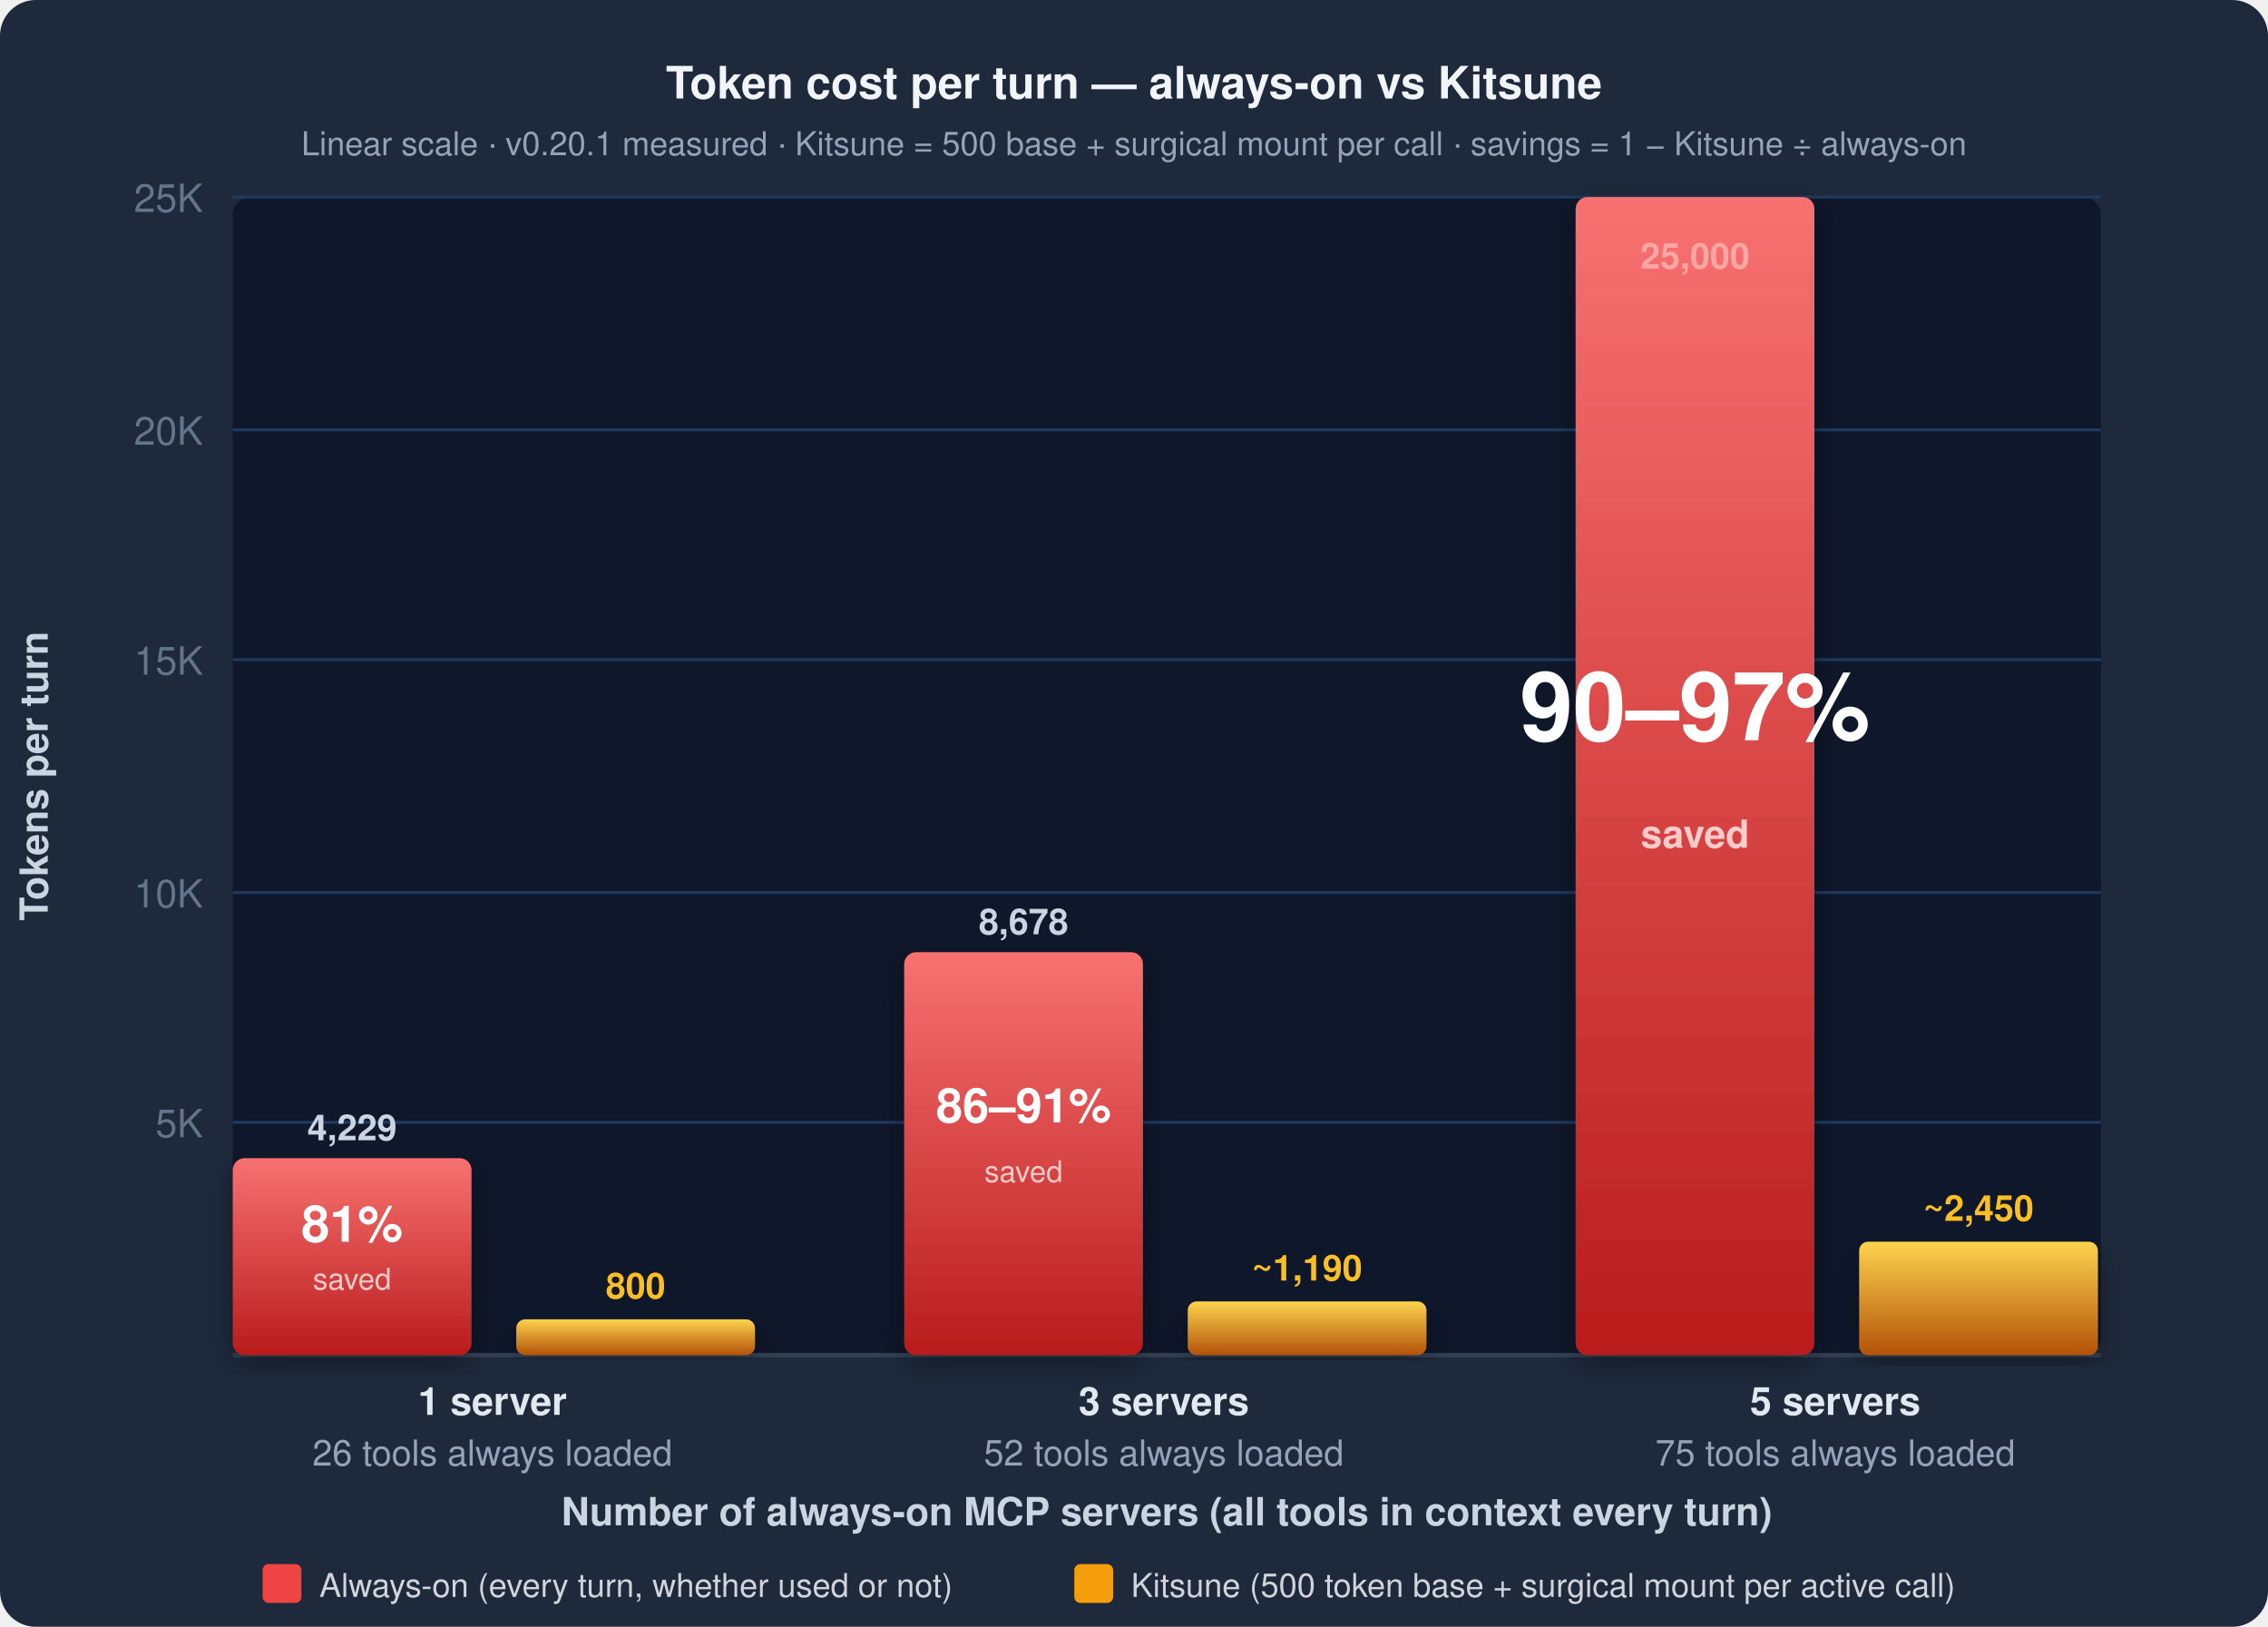
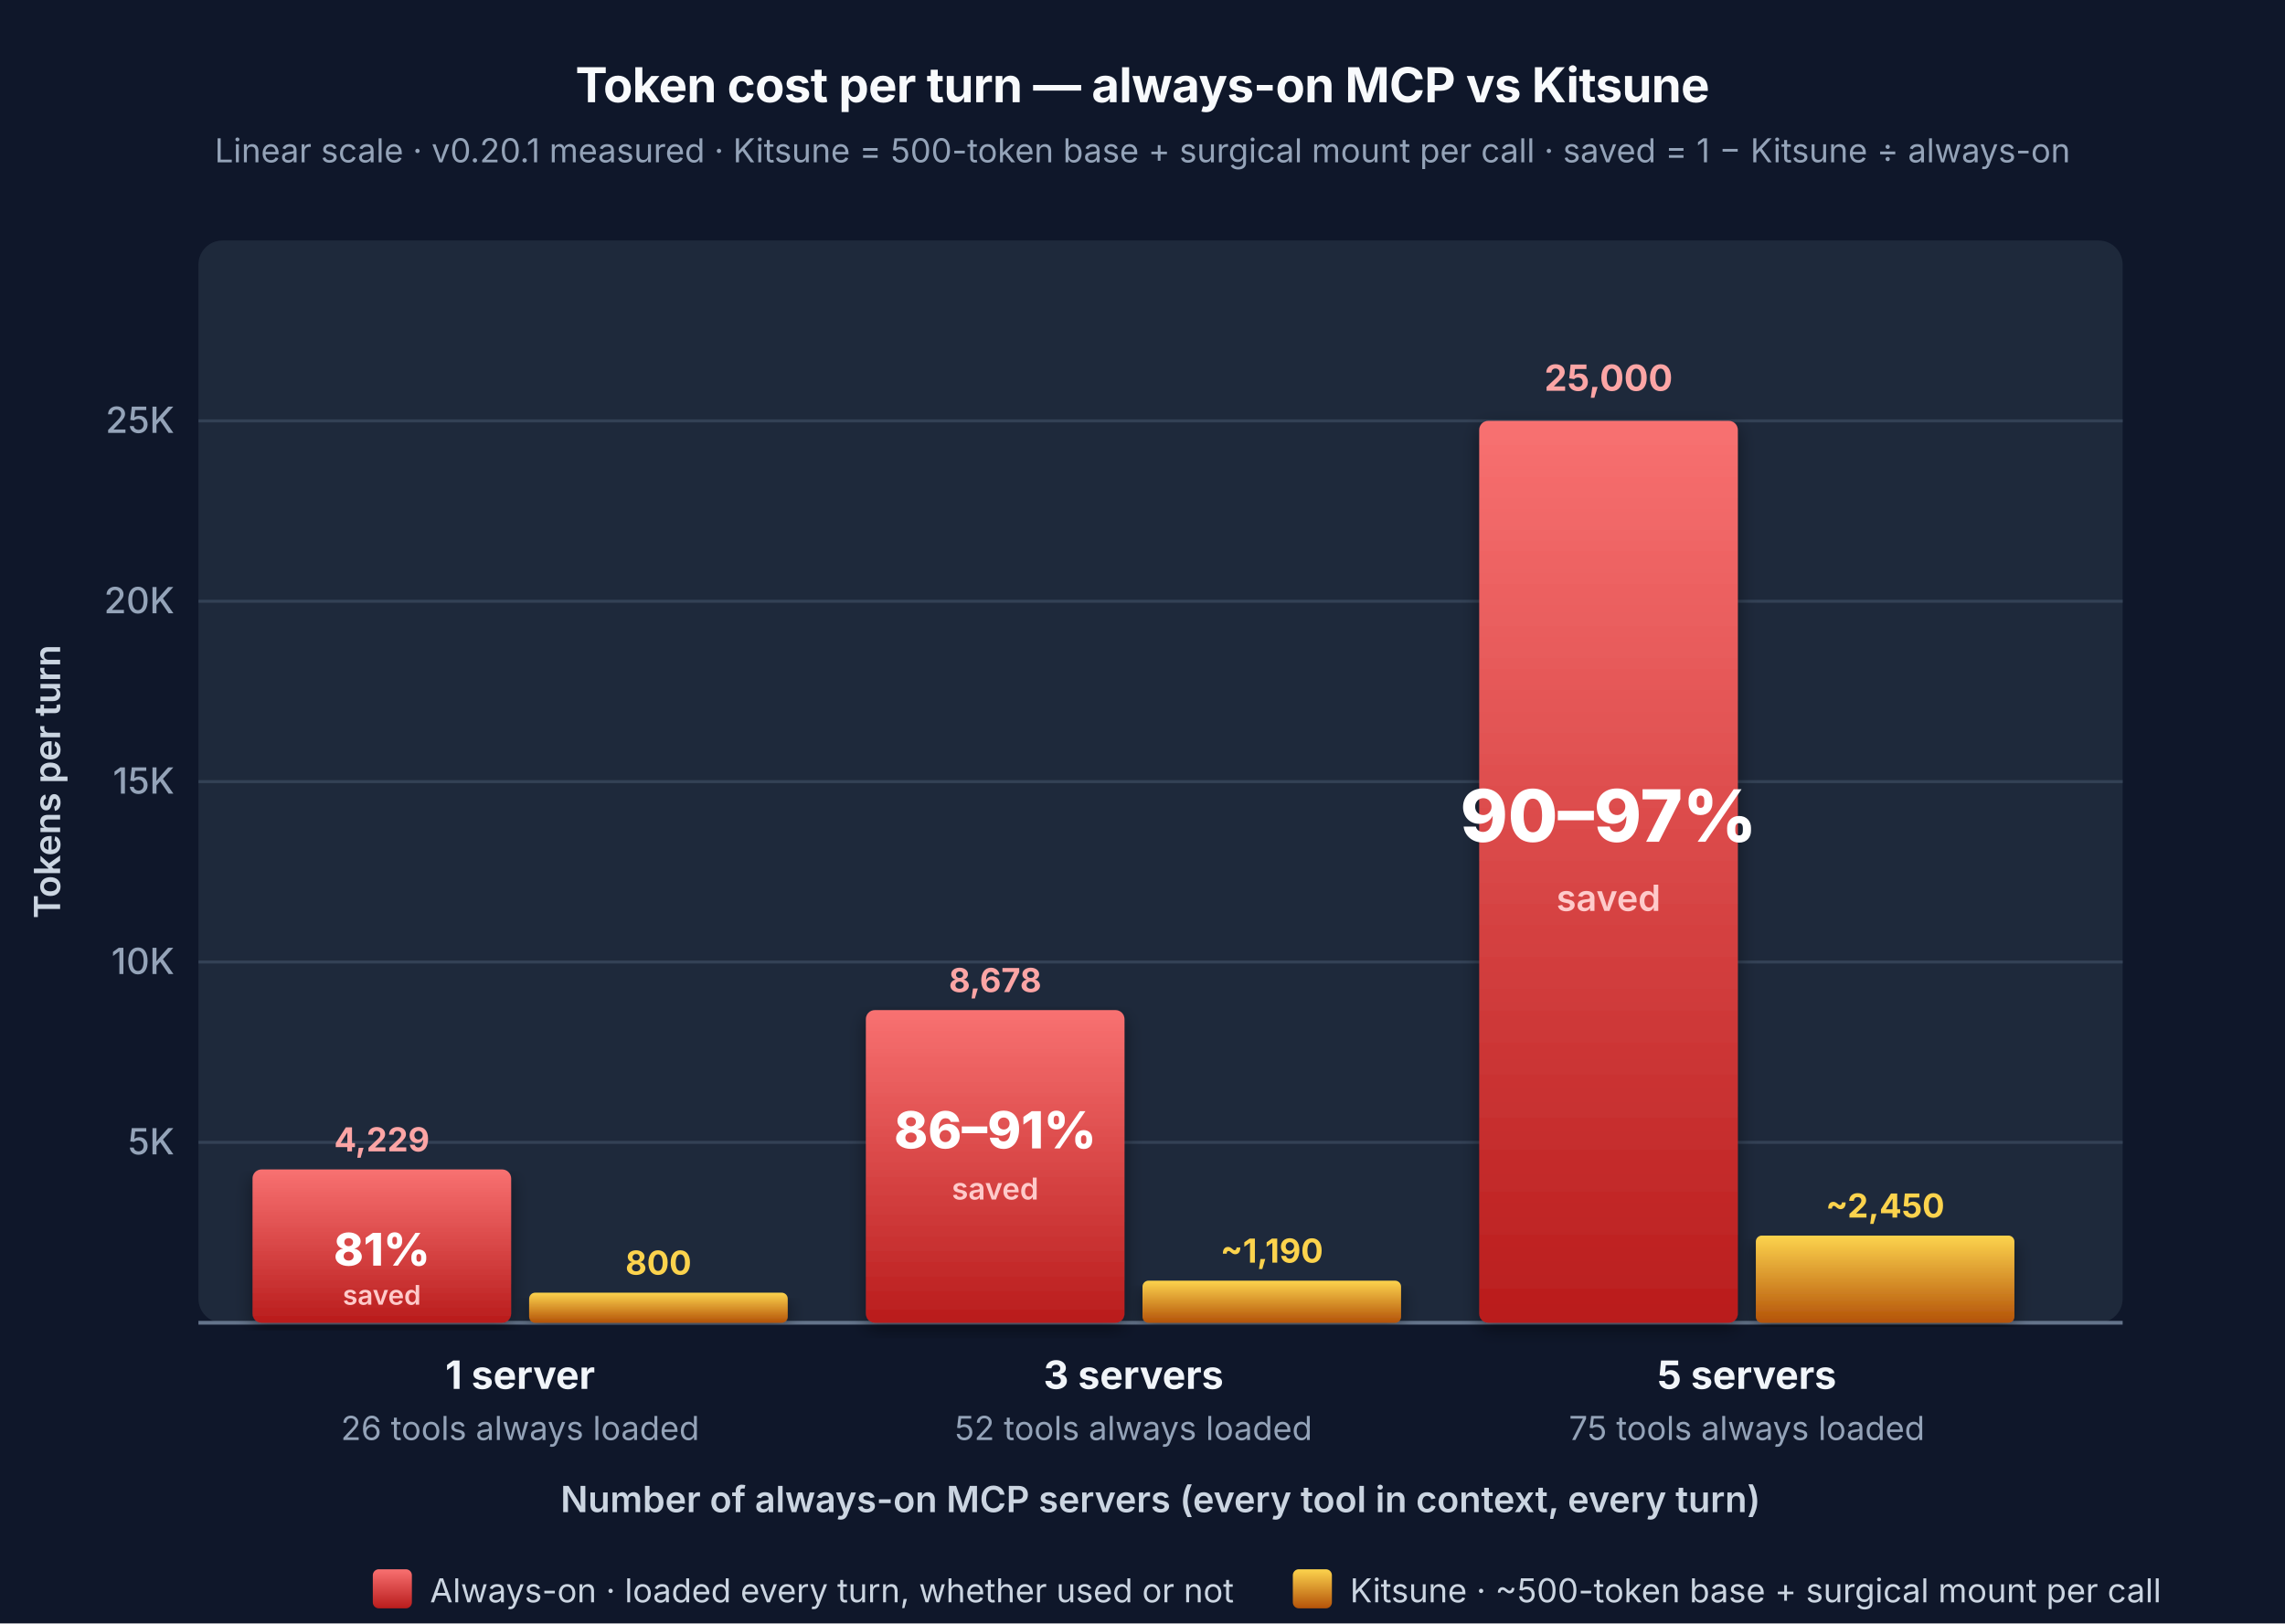
- <svg xmlns="http://www.w3.org/2000/svg" width="760" height="545" font-family="system-ui,-apple-system,BlinkMacSystemFont,'Segoe UI',Helvetica,Arial,sans-serif">
+ <svg xmlns="http://www.w3.org/2000/svg" width="760" height="540" viewBox="0 0 760 540" font-family="-apple-system,BlinkMacSystemFont,'Segoe UI Variable','Segoe UI',system-ui,Inter,Roboto,Helvetica,Arial,sans-serif" role="img" aria-labelledby="costTitle costDesc">
  <defs>
    <linearGradient id="gRed" x1="0" y1="0" x2="0" y2="1">
      <stop offset="0%" stop-color="#f87171" />
      <stop offset="100%" stop-color="#b91c1c" />
    </linearGradient>
    <linearGradient id="gAmber" x1="0" y1="0" x2="0" y2="1">
      <stop offset="0%" stop-color="#fcd34d" />
      <stop offset="100%" stop-color="#b45309" />
    </linearGradient>
-     <filter id="drop" x="-10%" y="-5%" width="120%" height="115%">
-       <feDropShadow dx="0" dy="3" stdDeviation="5" flood-color="#000000" flood-opacity="0.35" />
+     <filter id="barShadow" x="-15%" y="-3%" width="130%" height="108%">
+       <feDropShadow dx="0" dy="2" stdDeviation="3" flood-color="#000000" flood-opacity="0.45" />
    </filter>
    <style>
-       .bg      { fill: #1e293b }
-       .chartbg { fill: #0f172a }
-       .grid    { stroke: #1e3a5f }
-       .base    { stroke: #334155 }
-       .axlabel { fill: #64748b }
-       .axtitle { fill: #cbd5e1 }
-       .title   { fill: #f1f5f9 }
-       .sub     { fill: #94a3b8 }
-       .glabel  { fill: #e2e8f0 }
-       .gsub    { fill: #94a3b8 }
-       .kval    { fill: #fbbf24 }
-       .aoval   { fill: #cbd5e1 }
-       .lgtext  { fill: #d1d5db }
+       .bg        { fill: #0f172a }
+       .chartbg   { fill: #1e293b }
+       .gridline  { stroke: #334155; stroke-width: 1 }
+       .baseline  { stroke: #64748b; stroke-width: 1.25 }
+       .axlabel   { fill: #94a3b8; font-weight: 500 }
+       .axtitle   { fill: #cbd5e1; font-weight: 600 }
+       .title     { fill: #f8fafc; letter-spacing: -0.01em }
+       .sub       { fill: #94a3b8 }
+       .grouplbl  { fill: #f1f5f9; font-weight: 700 }
+       .groupsub  { fill: #94a3b8 }
+       .vallabel-r{ fill: #fca5a5; font-weight: 700 }
+       .vallabel-a{ fill: #fcd34d; font-weight: 700 }
+       .savings-l { fill: #ffffff; font-weight: 800 }
+       .savings-s { fill: #fecaca; font-weight: 600 }
+       .legendlbl { fill: #cbd5e1 }
    </style>
  </defs>
-   <rect width="760" height="545" class="bg" rx="12" />
-   <text x="380" y="33" text-anchor="middle" class="title" font-size="15" font-weight="700">
-     Token cost per turn — always-on vs Kitsune
+   <rect width="760" height="540" class="bg" />
+   <text x="380" y="34" text-anchor="middle" class="title" font-size="16" font-weight="700">
+     Token cost per turn — always-on MCP vs Kitsune
  </text>
-   <text x="380" y="52" text-anchor="middle" class="sub" font-size="11">
-     Linear scale · v0.20.1 measured · Kitsune = 500 base + surgical mount per call · savings = 1 − Kitsune ÷ always-on
+   <text x="380" y="54" text-anchor="middle" class="sub" font-size="11">
+     Linear scale  ·  v0.20.1 measured  ·  Kitsune = 500-token base + surgical mount per call  ·  saved = 1 − Kitsune ÷ always-on
  </text>
-   <rect x="78" y="66" width="626" height="388" class="chartbg" rx="6" />
-   <g class="grid" stroke-width="1">
-     <line x1="78" y1="376" x2="704" y2="376" />
-     <line x1="78" y1="299" x2="704" y2="299" />
-     <line x1="78" y1="221" x2="704" y2="221" />
-     <line x1="78" y1="144" x2="704" y2="144" />
-     <line x1="78" y1="66" x2="704" y2="66" />
+   <rect x="66" y="80" width="640" height="360" rx="8" class="chartbg" />
+   <g class="gridline">
+     <line x1="66" y1="380" x2="706" y2="380" />
+     <line x1="66" y1="320" x2="706" y2="320" />
+     <line x1="66" y1="260" x2="706" y2="260" />
+     <line x1="66" y1="200" x2="706" y2="200" />
+     <line x1="66" y1="140" x2="706" y2="140" />
  </g>
-   <g class="axlabel" font-size="13" text-anchor="end" font-weight="500">
-     <text x="68" y="381">5K</text>
-     <text x="68" y="304">10K</text>
-     <text x="68" y="226">15K</text>
-     <text x="68" y="149">20K</text>
-     <text x="68" y="71">25K</text>
+   <g class="axlabel" font-size="12" text-anchor="end">
+     <text x="58" y="384">5K</text>
+     <text x="58" y="324">10K</text>
+     <text x="58" y="264">15K</text>
+     <text x="58" y="204">20K</text>
+     <text x="58" y="144">25K</text>
  </g>
-   <text transform="rotate(-90,16,260)" x="16" y="260" text-anchor="middle" class="axtitle" font-size="13" font-weight="600">Tokens per turn</text>
-   <line x1="78" y1="454" x2="704" y2="454" class="base" stroke-width="1.5" />
-   <text x="118" y="382" text-anchor="middle" class="aoval" font-size="12" font-weight="600">4,229</text>
-   <rect x="78" y="388" width="80" height="66" fill="url(#gRed)" rx="4" filter="url(#drop)" />
-   <text x="118" y="416" text-anchor="middle" font-size="17" font-weight="800" fill="white">81%</text>
-   <text x="118" y="432" text-anchor="middle" font-size="10" fill="#fecaca">saved</text>
-   <text x="213" y="435" text-anchor="middle" class="kval" font-size="12" font-weight="600">800</text>
-   <rect x="173" y="442" width="80" height="12" fill="url(#gAmber)" rx="3" filter="url(#drop)" />
-   <text x="165" y="474" text-anchor="middle" class="glabel" font-size="13" font-weight="700">1 server</text>
-   <text x="165" y="491" text-anchor="middle" class="gsub" font-size="12">26 tools always loaded</text>
-   <text x="343" y="313" text-anchor="middle" class="aoval" font-size="12" font-weight="600">8,678</text>
-   <rect x="303" y="319" width="80" height="135" fill="url(#gRed)" rx="4" filter="url(#drop)" />
-   <text x="343" y="376" text-anchor="middle" font-size="16" font-weight="800" fill="white">86–91%</text>
-   <text x="343" y="396" text-anchor="middle" font-size="10" fill="#fecaca">saved</text>
-   <text x="438" y="429" text-anchor="middle" class="kval" font-size="12" font-weight="600">~1,190</text>
-   <rect x="398" y="436" width="80" height="18" fill="url(#gAmber)" rx="3" filter="url(#drop)" />
-   <text x="390" y="474" text-anchor="middle" class="glabel" font-size="13" font-weight="700">3 servers</text>
-   <text x="390" y="491" text-anchor="middle" class="gsub" font-size="12">52 tools always loaded</text>
-   <rect x="528" y="66" width="80" height="388" fill="url(#gRed)" rx="4" filter="url(#drop)" />
-   <text x="568" y="90" text-anchor="middle" font-size="12" fill="#fca5a5" font-weight="600">25,000</text>
-   <text x="568" y="248" text-anchor="middle" font-size="32" font-weight="900" fill="white">90–97%</text>
-   <text x="568" y="284" text-anchor="middle" font-size="13" font-weight="600" fill="#fecaca">saved</text>
-   <text x="663" y="409" text-anchor="middle" class="kval" font-size="12" font-weight="600">~2,450</text>
-   <rect x="623" y="416" width="80" height="38" fill="url(#gAmber)" rx="3" filter="url(#drop)" />
-   <text x="615" y="474" text-anchor="middle" class="glabel" font-size="13" font-weight="700">5 servers</text>
-   <text x="615" y="491" text-anchor="middle" class="gsub" font-size="12">75 tools always loaded</text>
-   <text x="391" y="511" text-anchor="middle" class="axtitle" font-size="13" font-weight="600">
-     Number of always-on MCP servers (all tools in context every turn)
+   <text transform="translate(20, 260) rotate(-90)" text-anchor="middle" class="axtitle" font-size="12">Tokens per turn</text>
+   <line x1="66" y1="440" x2="706" y2="440" class="baseline" />
+   <text x="127" y="383" text-anchor="middle" class="vallabel-r" font-size="11">4,229</text>
+   <rect x="84" y="389" width="86" height="51" fill="url(#gRed)" rx="3" filter="url(#barShadow)" />
+   <text x="127" y="421" text-anchor="middle" class="savings-l" font-size="15">81%</text>
+   <text x="127" y="434" text-anchor="middle" class="savings-s" font-size="9">saved</text>
+   <text x="219" y="424" text-anchor="middle" class="vallabel-a" font-size="11">800</text>
+   <rect x="176" y="430" width="86" height="10" fill="url(#gAmber)" rx="2" filter="url(#barShadow)" />
+   <text x="173" y="462" text-anchor="middle" class="grouplbl" font-size="13">1 server</text>
+   <text x="173" y="479" text-anchor="middle" class="groupsub" font-size="11">26 tools always loaded</text>
+   <text x="331" y="330" text-anchor="middle" class="vallabel-r" font-size="11">8,678</text>
+   <rect x="288" y="336" width="86" height="104" fill="url(#gRed)" rx="3" filter="url(#barShadow)" />
+   <text x="331" y="382" text-anchor="middle" class="savings-l" font-size="17">86–91%</text>
+   <text x="331" y="399" text-anchor="middle" class="savings-s" font-size="10">saved</text>
+   <text x="423" y="420" text-anchor="middle" class="vallabel-a" font-size="11">~1,190</text>
+   <rect x="380" y="426" width="86" height="14" fill="url(#gAmber)" rx="2" filter="url(#barShadow)" />
+   <text x="377" y="462" text-anchor="middle" class="grouplbl" font-size="13">3 servers</text>
+   <text x="377" y="479" text-anchor="middle" class="groupsub" font-size="11">52 tools always loaded</text>
+   <text x="535" y="130" text-anchor="middle" class="vallabel-r" font-size="12" font-weight="700">25,000</text>
+   <rect x="492" y="140" width="86" height="300" fill="url(#gRed)" rx="3" filter="url(#barShadow)" />
+   <text x="535" y="280" text-anchor="middle" class="savings-l" font-size="24">90–97%</text>
+   <text x="535" y="303" text-anchor="middle" class="savings-s" font-size="12">saved</text>
+   <text x="627" y="405" text-anchor="middle" class="vallabel-a" font-size="11">~2,450</text>
+   <rect x="584" y="411" width="86" height="29" fill="url(#gAmber)" rx="2" filter="url(#barShadow)" />
+   <text x="581" y="462" text-anchor="middle" class="grouplbl" font-size="13">5 servers</text>
+   <text x="581" y="479" text-anchor="middle" class="groupsub" font-size="11">75 tools always loaded</text>
+   <text x="386" y="503" text-anchor="middle" class="axtitle" font-size="12">
+     Number of always-on MCP servers  (every tool in context, every turn)
  </text>
-   <rect x="88" y="524" width="13" height="13" fill="#ef4444" rx="2" />
-   <text x="107" y="535" class="lgtext" font-size="11">Always-on (every turn, whether used or not)</text>
-   <rect x="360" y="524" width="13" height="13" fill="#f59e0b" rx="2" />
-   <text x="379" y="535" class="lgtext" font-size="11">Kitsune (500 token base + surgical mount per active call)</text>
+   <g>
+     <rect x="124" y="522" width="13" height="13" rx="2" fill="url(#gRed)" />
+     <text x="143" y="533" class="legendlbl" font-size="11">
+       Always-on  ·  loaded every turn, whether used or not
+     </text>
+     <rect x="430" y="522" width="13" height="13" rx="2" fill="url(#gAmber)" />
+     <text x="449" y="533" class="legendlbl" font-size="11">
+       Kitsune  ·  ~500-token base + surgical mount per call
+     </text>
+   </g>
</svg>
